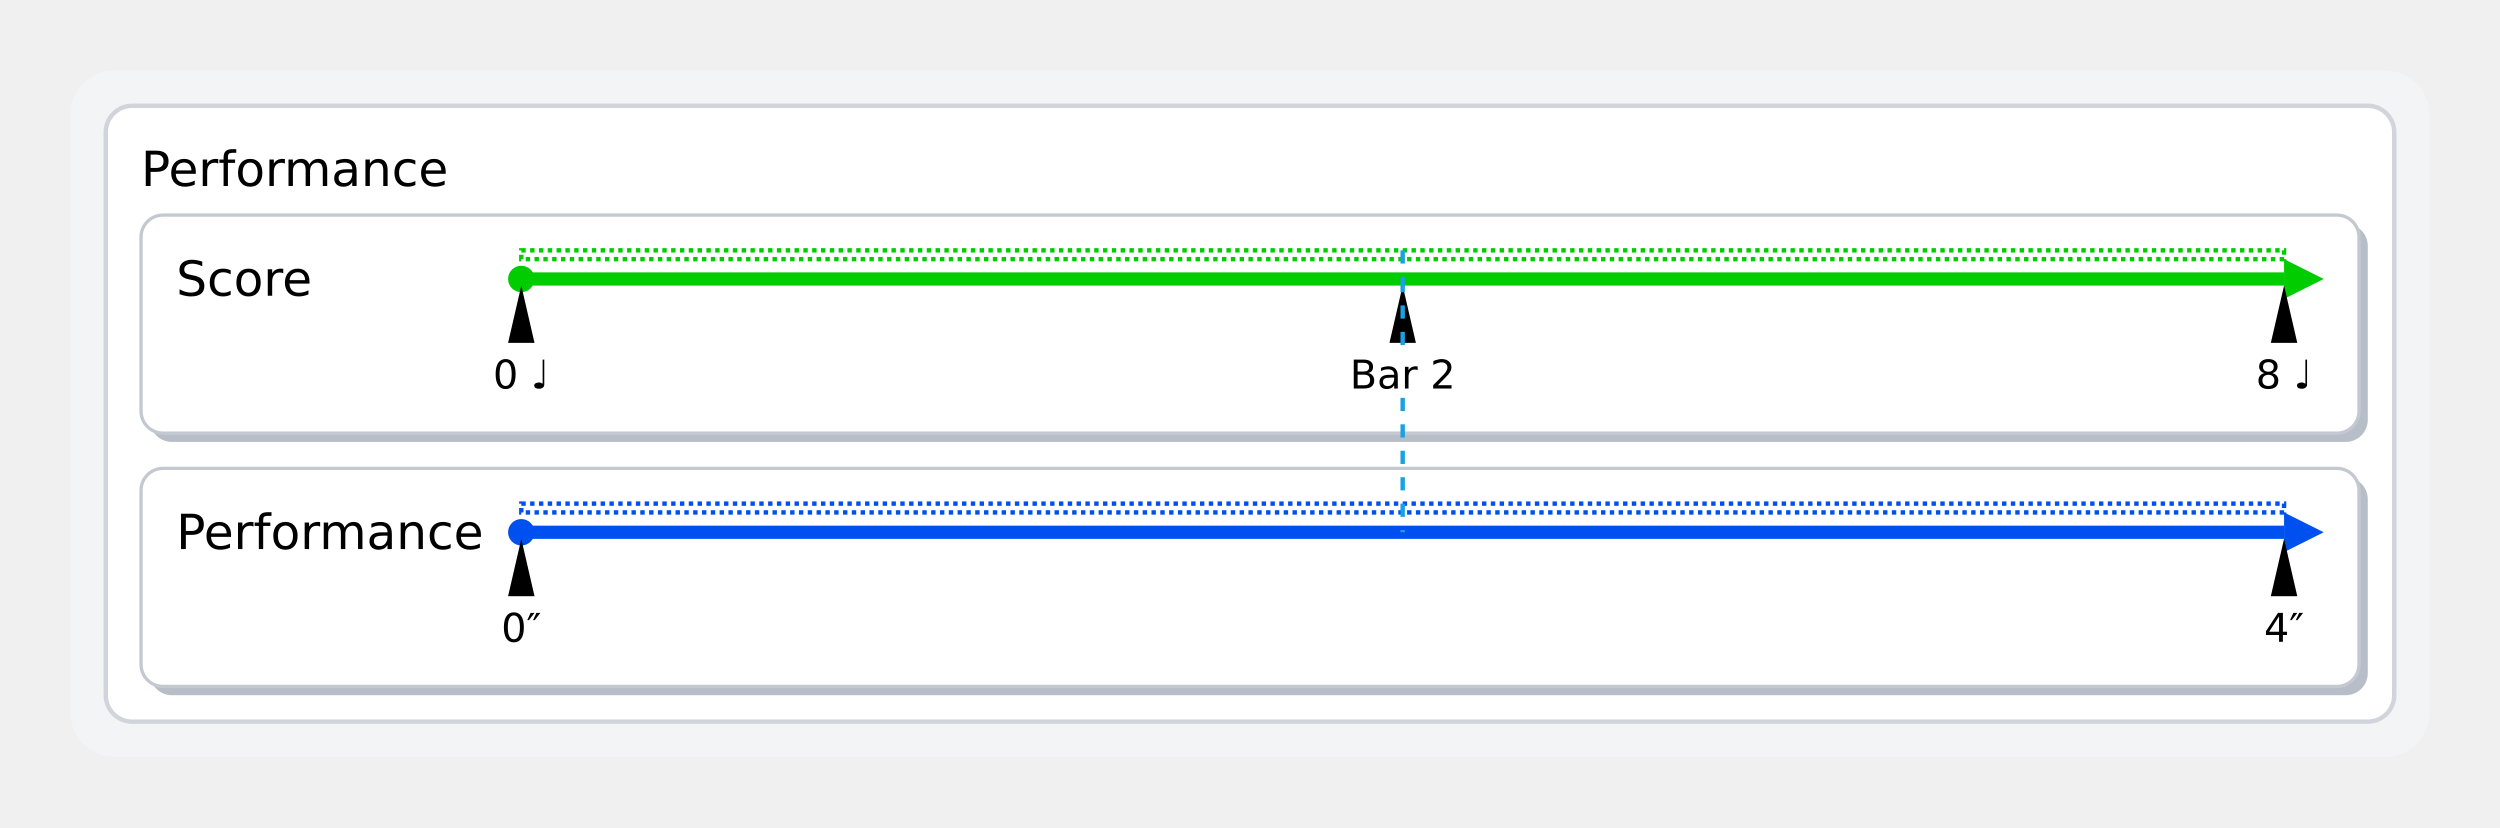
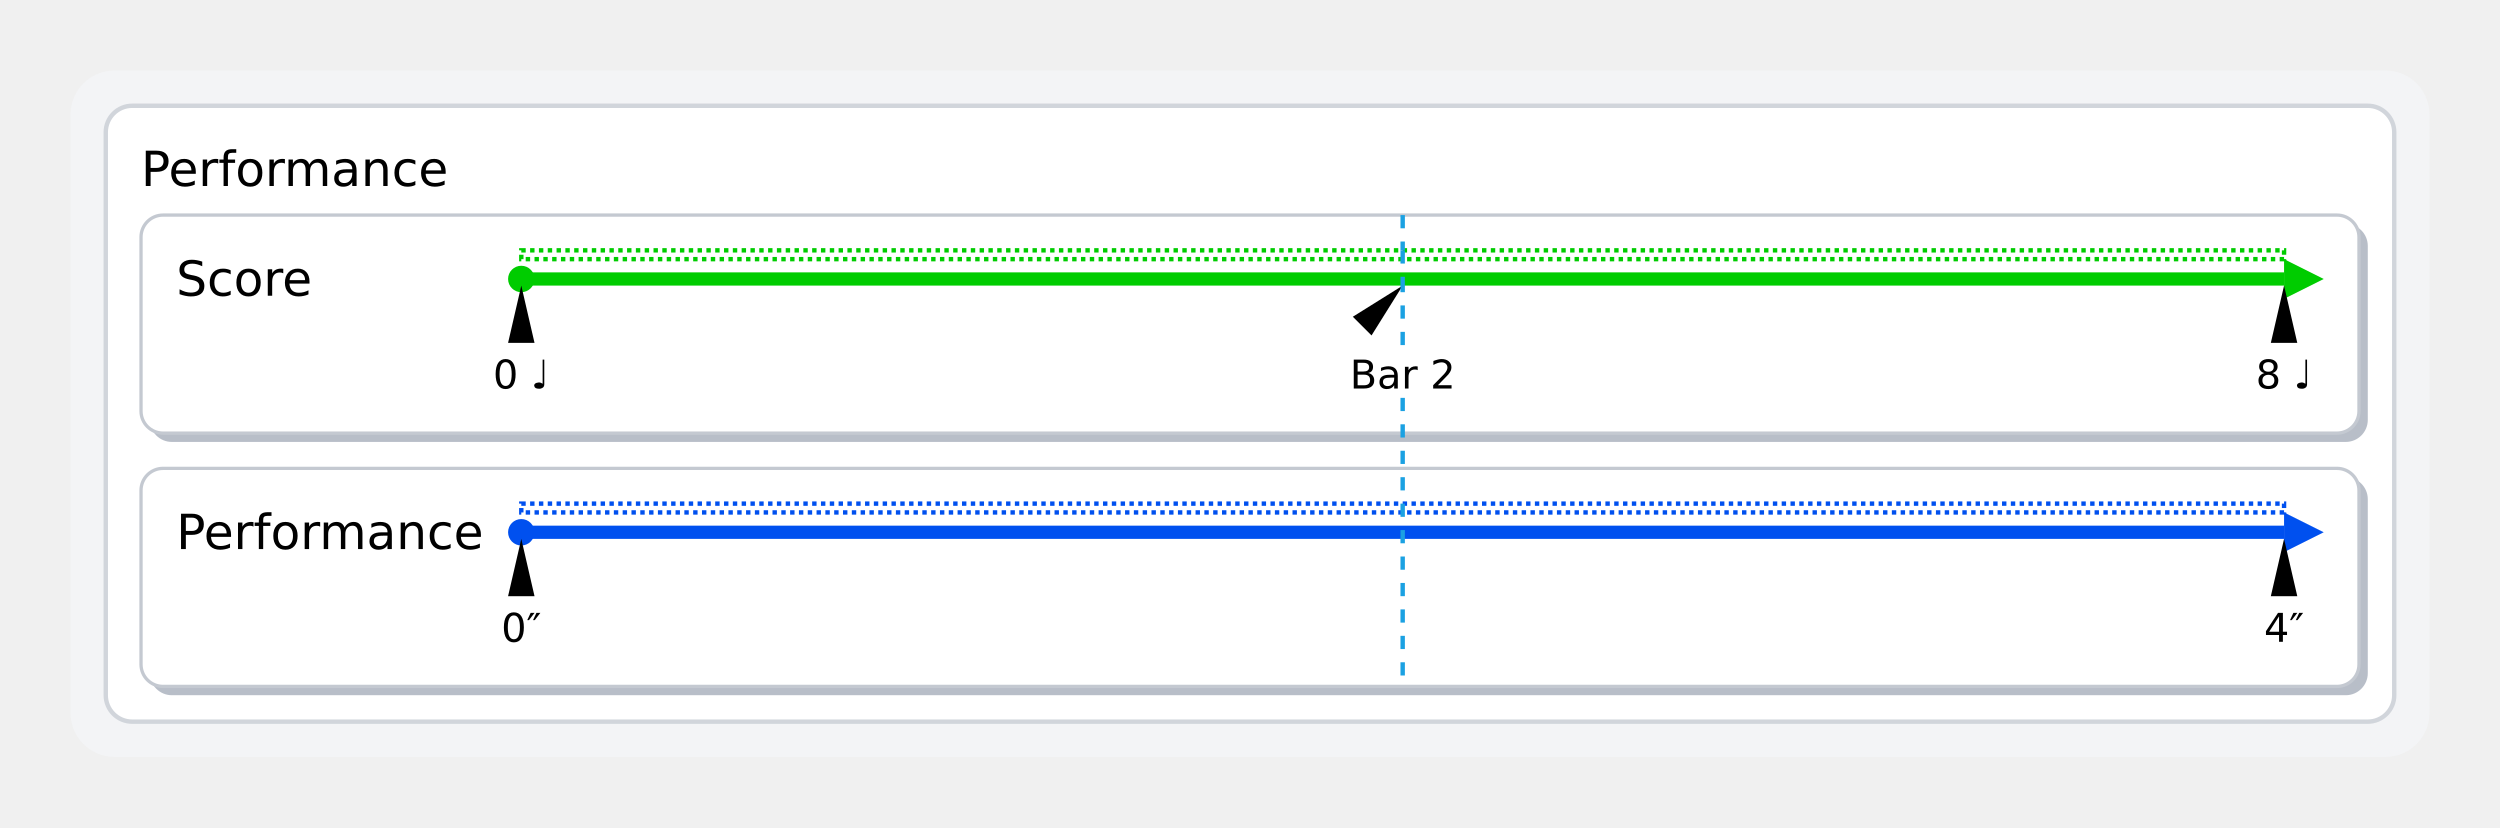
<svg xmlns="http://www.w3.org/2000/svg" width="567.292" height="187.758" viewBox="0 0 567.292 187.758" font-family="DejaVu Sans, Noto Music" text-rendering="geometricPrecision" style="font-kerning:none;font-variant-ligatures:none">
  <g transform="translate(16 16)">
    <rect x="0" y="0" width="535.292" height="155.758" rx="10" fill="#F3F4F6" />
    <rect data-id="group_1" x="8" y="8" width="519.292" height="139.758" rx="6" fill="#FFFFFF" stroke="#D1D5DB" stroke-width="1" />
    <text data-id="group_1" data-part="name" x="16" y="26.21" text-anchor="start" font-size="11" fill="#000000">Performance</text>
    <rect data-id="score" data-part="card" x="18" y="34.805" width="503.291" height="49.477" rx="5" fill="#B8BEC8" />
    <rect data-id="score" data-part="card" x="16" y="32.805" width="503.291" height="49.477" rx="5" fill="#FFFFFF" stroke="#C4C9D1" stroke-width="0.75" />
    <polygon data-id="cmap_1" points="102.291,40.805 502.291,40.805 502.291,42.805 102.291,42.805" fill="none" stroke="#00CC00" stroke-width="1" stroke-dasharray="1 1" />
    <line data-id="score" x1="102.291" y1="47.305" x2="502.291" y2="47.305" stroke="#00CC00" stroke-width="3" />
    <circle data-id="score" cx="102.291" cy="47.305" r="3" fill="#00CC00" />
    <polygon data-id="score" points="511.291,47.305 502.291,42.805 502.291,51.805" fill="#00CC00" />
    <polygon data-id="timestamp_4" points="102.291,48.805 99.291,61.805 105.291,61.805" fill="#000000" />
-     <polygon data-id="timestamp_1" points="302.291,48.805 299.291,61.805 305.291,61.805" fill="#000000" />
+     <polygon data-id="timestamp_1" points="302.291,48.805 290.978,55.876 295.221,60.118" fill="#000000" />
    <polygon data-id="timestamp_5" points="502.291,48.805 499.291,61.805 505.291,61.805" fill="#000000" />
    <text data-id="score" data-part="name" x="24" y="51.113" text-anchor="start" font-size="11" fill="#000000">Score</text>
    <text data-id="timestamp_4" data-part="coordinate" x="102.291" y="72.159" text-anchor="middle" font-size="9" fill="#000000">0 ♩</text>
    <text data-id="timestamp_1" data-part="name" x="302.291" y="72.159" text-anchor="middle" font-size="9" fill="#000000">Bar 2</text>
    <text data-id="timestamp_5" data-part="coordinate" x="502.291" y="72.159" text-anchor="middle" font-size="9" fill="#000000">8 ♩</text>
    <line data-id="timestamp_1" data-part="line" x1="302.291" y1="40.805" x2="302.291" y2="47.305" stroke="#1BA1E2" stroke-width="1" stroke-dasharray="3 3" />
    <rect data-id="performance" data-part="card" x="18" y="92.281" width="503.291" height="49.477" rx="5" fill="#B8BEC8" />
    <rect data-id="performance" data-part="card" x="16" y="90.281" width="503.291" height="49.477" rx="5" fill="#FFFFFF" stroke="#C4C9D1" stroke-width="0.75" />
    <polygon data-id="cmap_2" points="102.291,98.281 502.291,98.281 502.291,100.281 102.291,100.281" fill="none" stroke="#0050EF" stroke-width="1" stroke-dasharray="1 1" />
    <line data-id="performance" x1="102.291" y1="104.781" x2="502.291" y2="104.781" stroke="#0050EF" stroke-width="3" />
    <circle data-id="performance" cx="102.291" cy="104.781" r="3" fill="#0050EF" />
    <polygon data-id="performance" points="511.291,104.781 502.291,100.281 502.291,109.281" fill="#0050EF" />
    <polygon data-id="timestamp_2" points="102.291,106.281 99.291,119.281 105.291,119.281" fill="#000000" />
    <polygon data-id="timestamp_3" points="502.291,106.281 499.291,119.281 505.291,119.281" fill="#000000" />
    <text data-id="performance" data-part="name" x="24" y="108.589" text-anchor="start" font-size="11" fill="#000000">Performance</text>
    <text data-id="timestamp_2" data-part="coordinate" x="102.291" y="129.635" text-anchor="middle" font-size="9" fill="#000000">0″</text>
    <text data-id="timestamp_3" data-part="coordinate" x="502.291" y="129.635" text-anchor="middle" font-size="9" fill="#000000">4″</text>
+     <line data-id="timestamp_1" data-part="line" x1="302.291" y1="32.805" x2="302.291" y2="40.805" stroke="#1BA1E2" stroke-width="1" stroke-dasharray="3 3" />
    <line data-id="timestamp_1" data-part="line" x1="302.291" y1="47.305" x2="302.291" y2="63.805" stroke="#1BA1E2" stroke-width="1" stroke-dasharray="3 3" />
-     <line data-id="timestamp_1" data-part="line" x1="302.291" y1="74.281" x2="302.291" y2="104.781" stroke="#1BA1E2" stroke-width="1" stroke-dasharray="3 3" />
+     <line data-id="timestamp_1" data-part="line" x1="302.291" y1="74.281" x2="302.291" y2="139.758" stroke="#1BA1E2" stroke-width="1" stroke-dasharray="3 3" />
  </g>
</svg>
